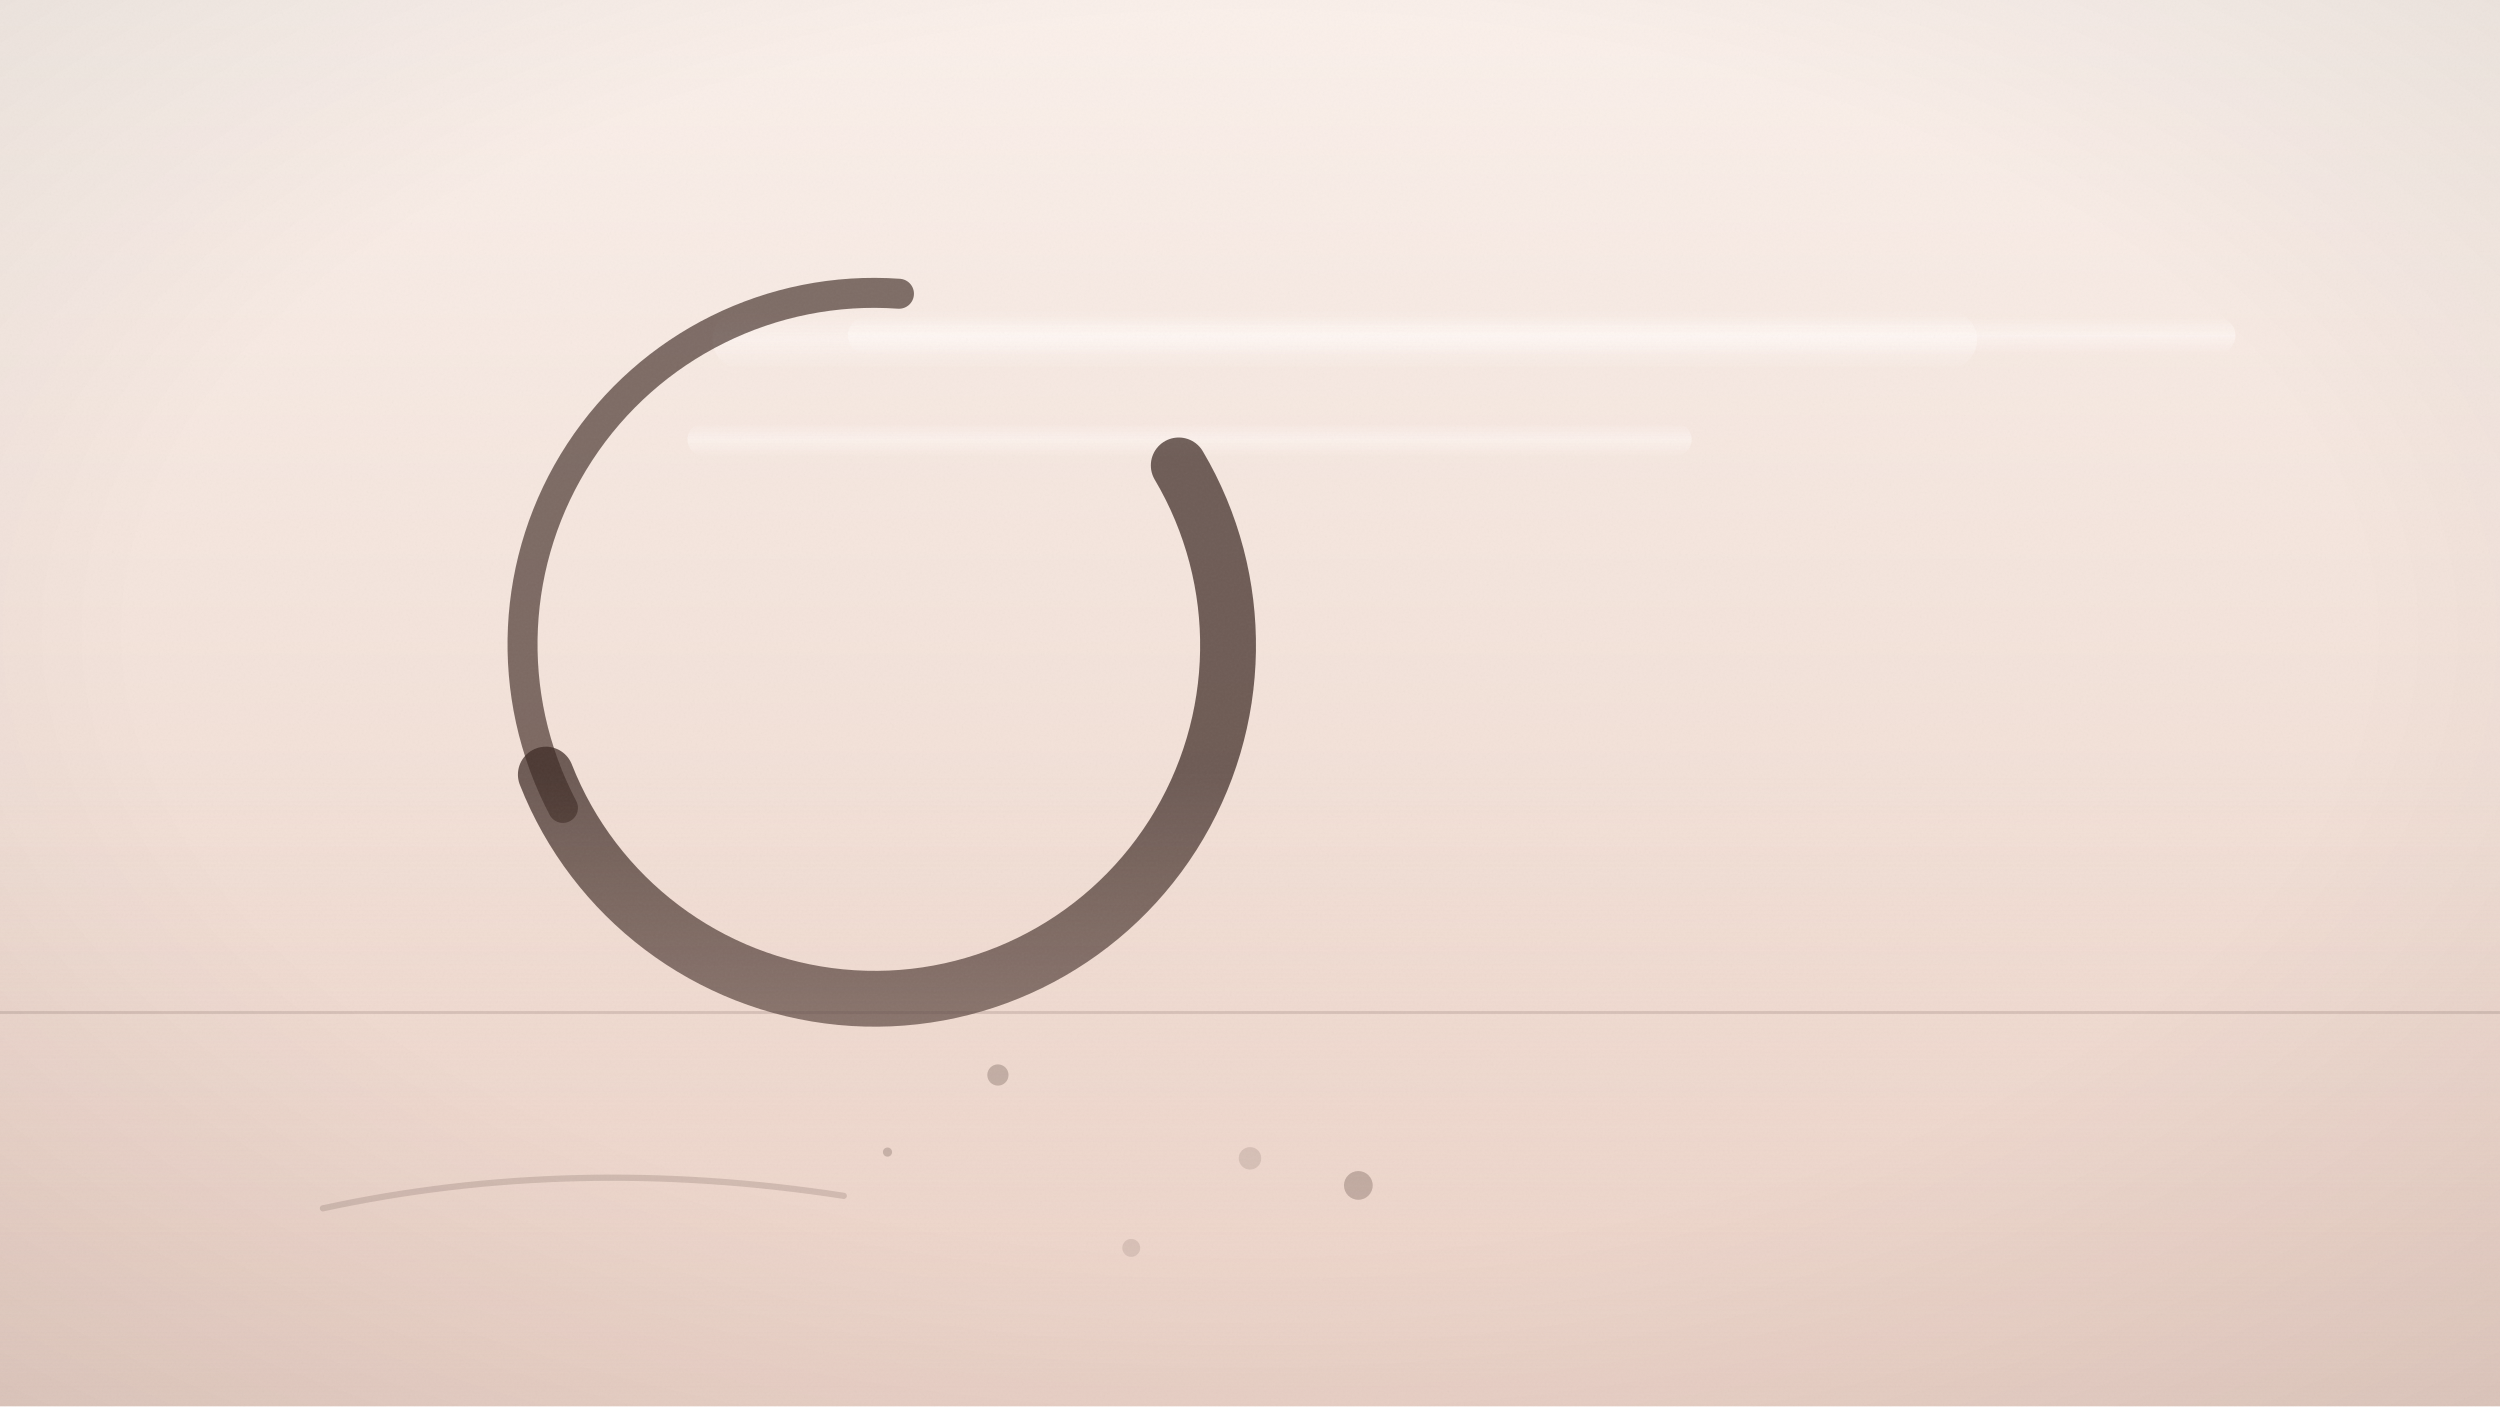
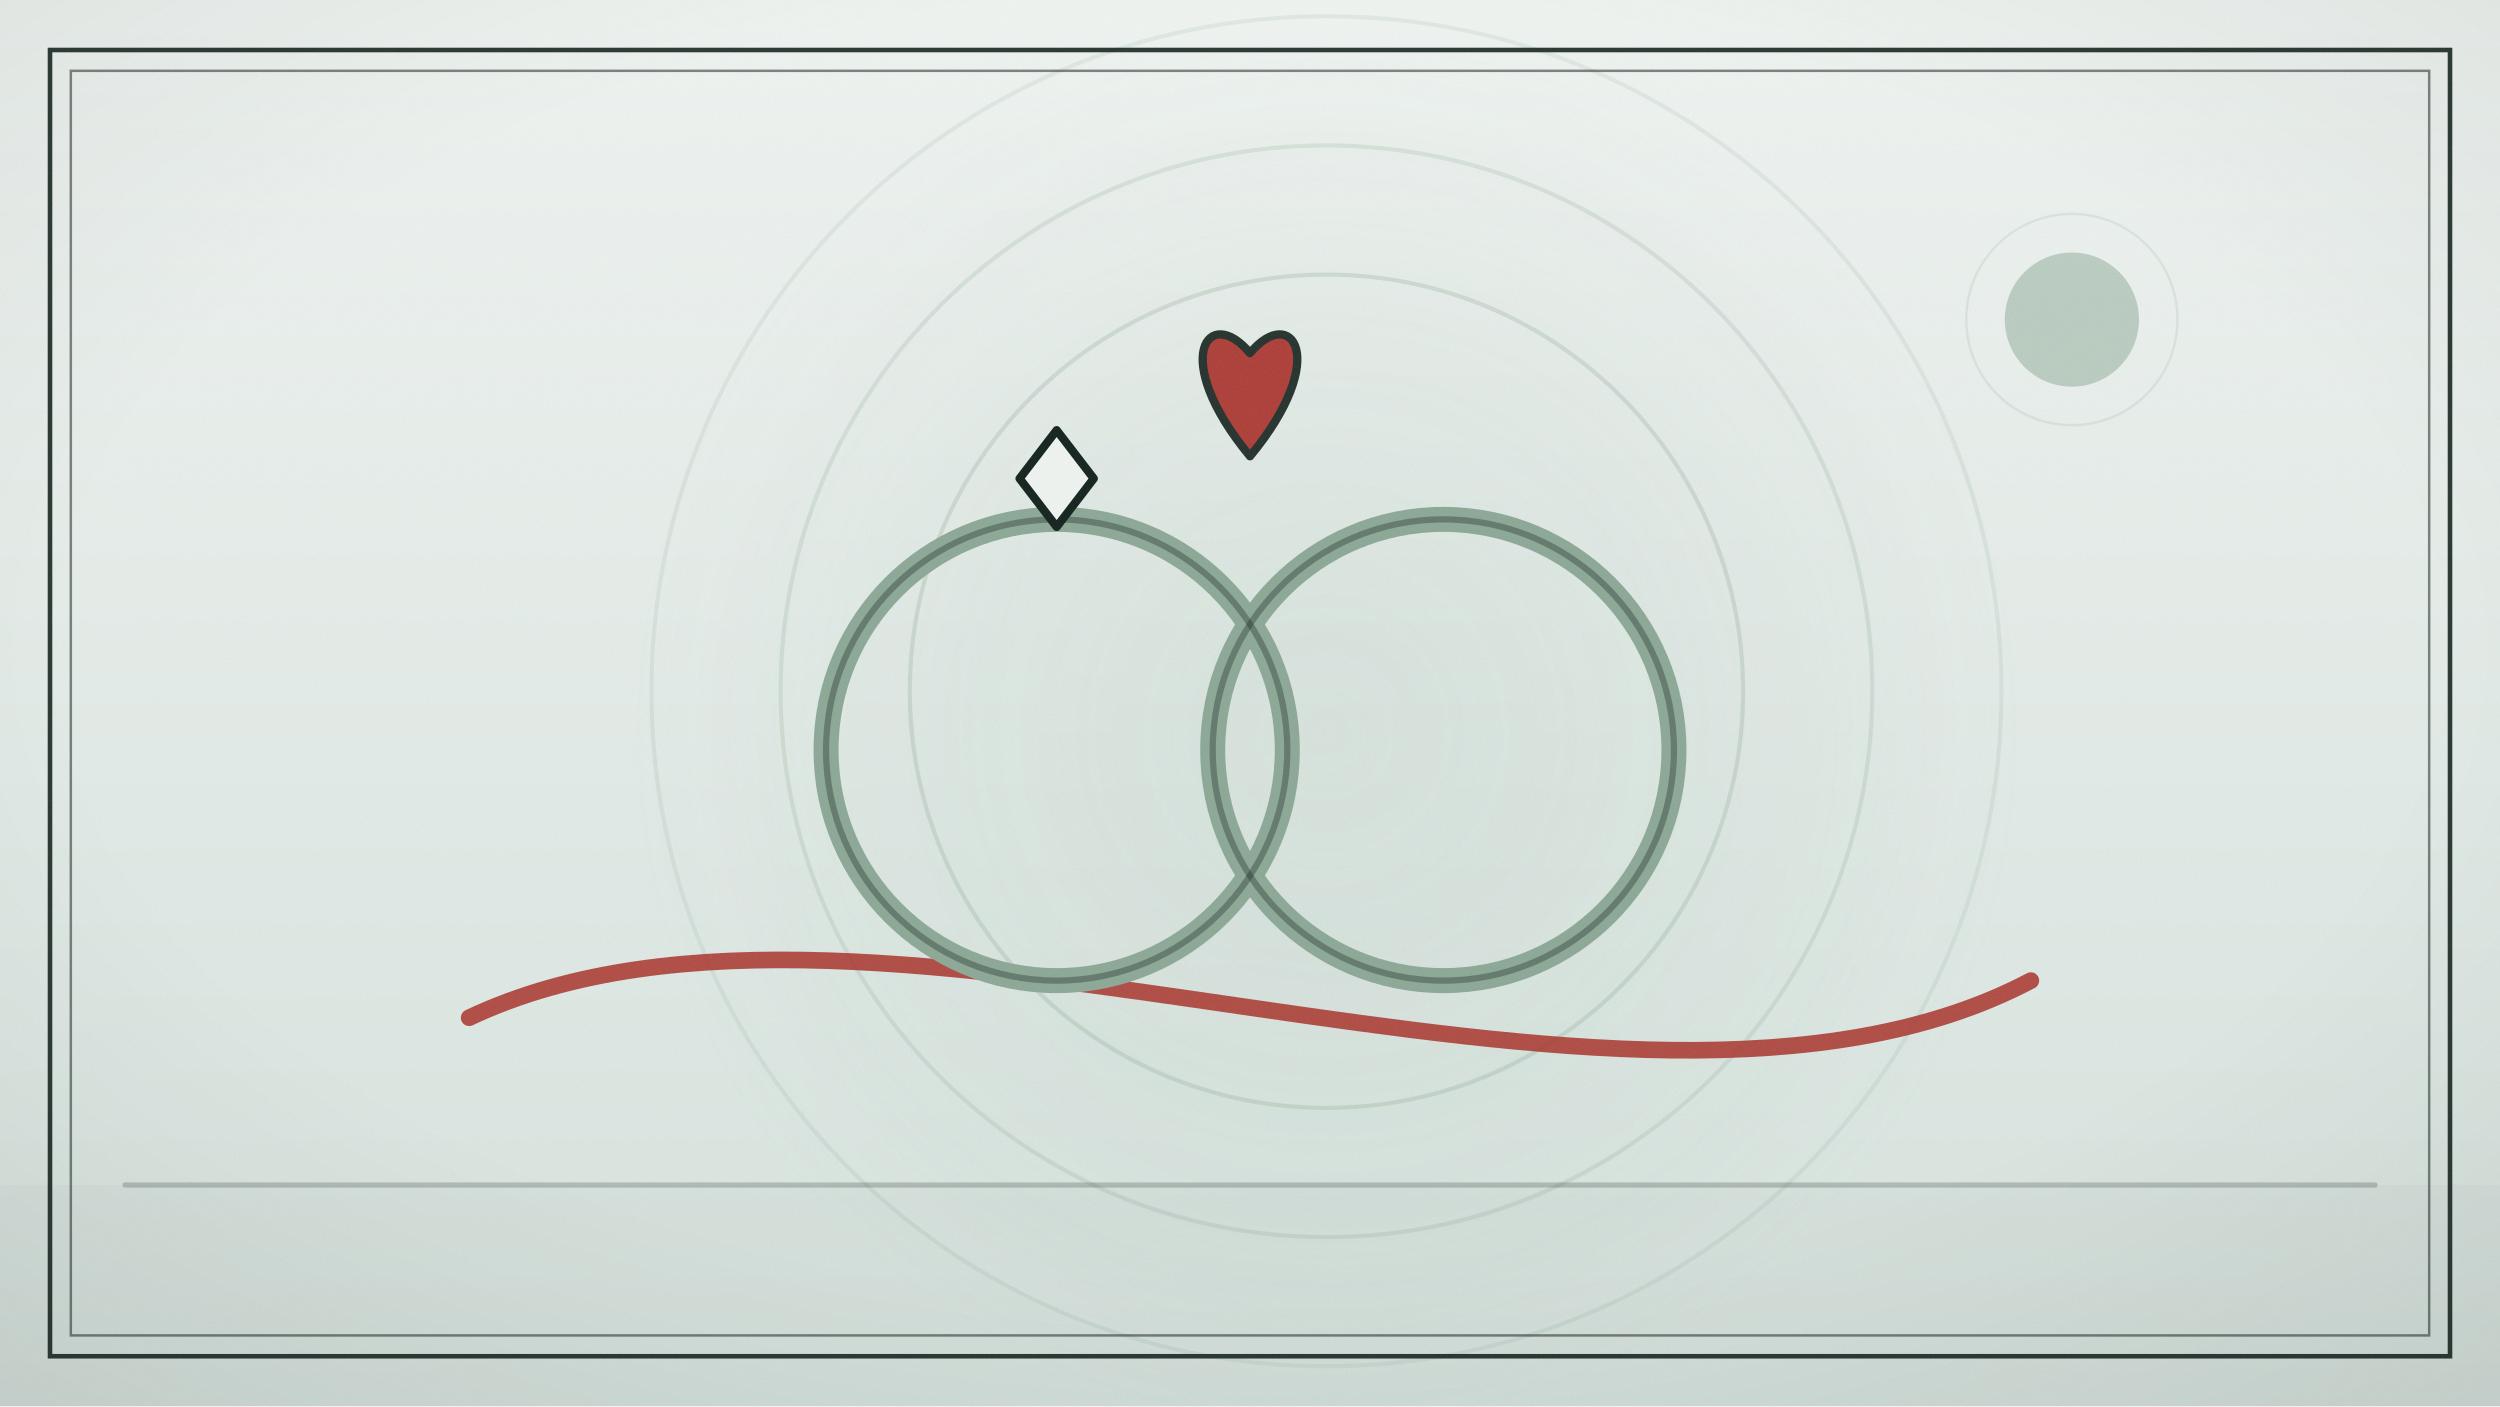
- <svg xmlns="http://www.w3.org/2000/svg" viewBox="0 0 1200 675" width="1200" height="675" role="img" aria-label="정운타임즈 동양풍 일러스트">
+ <svg xmlns="http://www.w3.org/2000/svg" viewBox="0 0 1200 675" width="1200" height="675" role="img" aria-label="정운타임즈 일러스트 · love">
  <defs>
-     <linearGradient id="sky6846" x1="0" y1="0" x2="0" y2="1">
-       <stop offset="0" stop-color="#faf0ea" />
-       <stop offset="1" stop-color="#ecd3c8" />
+     <linearGradient id="paper6846" x1="0" y1="0" x2="0" y2="1">
+       <stop offset="0" stop-color="#eef3f0" />
+       <stop offset="1" stop-color="#d6e2dd" />
    </linearGradient>
-     <radialGradient id="disc6846" cx="0.42" cy="0.38" r="0.62">
-       <stop offset="0" stop-color="#b8705d" stop-opacity="0.98" />
-       <stop offset="0.72" stop-color="#b8705d" stop-opacity="0.86" />
-       <stop offset="1" stop-color="#b8705d" stop-opacity="0.55" />
+     <radialGradient id="wash6846" cx="0.5" cy="0.5" r="0.5">
+       <stop offset="0" stop-color="#8ca896" stop-opacity="0.16" />
+       <stop offset="0.62" stop-color="#8ca896" stop-opacity="0.07" />
+       <stop offset="1" stop-color="#8ca896" stop-opacity="0" />
    </radialGradient>
-     <linearGradient id="mist6846" x1="0" y1="0" x2="0" y2="1">
-       <stop offset="0" stop-color="#fffaf7" stop-opacity="0" />
-       <stop offset="0.5" stop-color="#fffaf7" stop-opacity="0.6" />
-       <stop offset="1" stop-color="#fffaf7" stop-opacity="0" />
+     <linearGradient id="fade6846" x1="0" y1="0" x2="0" y2="1">
+       <stop offset="0" stop-color="#d6e2dd" stop-opacity="0" />
+       <stop offset="1" stop-color="#16241f" stop-opacity="0.10" />
    </linearGradient>
-     <linearGradient id="fade6846" x1="0" y1="0" x2="0" y2="1">
-       <stop offset="0" stop-color="#ecd3c8" stop-opacity="0" />
-       <stop offset="1" stop-color="#ecd3c8" stop-opacity="0.55" />
-     </linearGradient>
-     <radialGradient id="vig6846" cx="0.5" cy="0.45" r="0.8">
-       <stop offset="0.55" stop-color="#000" stop-opacity="0" />
-       <stop offset="1" stop-color="#000" stop-opacity="0.09" />
+     <radialGradient id="vig6846" cx="0.5" cy="0.46" r="0.78">
+       <stop offset="0.6" stop-color="#000" stop-opacity="0" />
+       <stop offset="1" stop-color="#000" stop-opacity="0.08" />
    </radialGradient>
    <filter id="grain6846" x="0" y="0" width="100%" height="100%">
-       <feTurbulence type="fractalNoise" baseFrequency="0.9" numOctaves="2" stitchTiles="stitch" />
+       <feTurbulence type="fractalNoise" baseFrequency="0.85" numOctaves="2" stitchTiles="stitch" />
      <feColorMatrix type="saturate" values="0" />
    </filter>
  </defs>
-   <rect width="1200" height="675" fill="url(#sky6846)" />
-   <rect x="330" y="203" width="482" height="16" rx="8" fill="url(#mist6846)" opacity="0.84" />
-   <rect x="407" y="152" width="666" height="18" rx="9" fill="url(#mist6846)" opacity="0.96" />
-   <rect x="342" y="149" width="607" height="28" rx="14" fill="url(#mist6846)" opacity="0.86" />
-   <path d="M0 486 h1200" stroke="#3a2721" stroke-width="1.4" opacity="0.18" />
-   <path d="M565.8 223.4 A 169.6 169.6 0 1 1 262.0 371.8" fill="none" stroke="#3a2721" stroke-width="26.8" stroke-linecap="round" opacity="0.72" />
-   <path d="M270.2 387.8 A 168.7 168.7 0 0 1 431.5 141.0" fill="none" stroke="#3a2721" stroke-width="14.4" stroke-linecap="round" opacity="0.648" />
-   <circle cx="600" cy="556" r="5.4" fill="#3a2721" opacity="0.20" />
-   <circle cx="426" cy="553" r="2.2" fill="#3a2721" opacity="0.33" />
-   <circle cx="543" cy="599" r="4.3" fill="#3a2721" opacity="0.21" />
-   <circle cx="652" cy="569" r="6.9" fill="#3a2721" opacity="0.39" />
-   <circle cx="479" cy="516" r="5.1" fill="#3a2721" opacity="0.33" />
-   <path d="M155 580 q 120 -26 250 -6" fill="none" stroke="#3a2721" stroke-width="3" stroke-linecap="round" opacity="0.25" />
-   <rect x="0" y="371" width="1200" height="304" fill="url(#fade6846)" />
+   <rect width="1200" height="675" fill="url(#paper6846)" />
+   <circle cx="636.7" cy="351.8" r="333.5" fill="url(#wash6846)" opacity="0.85" />
+   <circle cx="636.7" cy="331.8" r="200.0" fill="none" stroke="#8ca896" stroke-width="2" opacity="0.28" />
+   <circle cx="636.7" cy="331.8" r="262.0" fill="none" stroke="#8ca896" stroke-width="2" opacity="0.22" />
+   <circle cx="636.7" cy="331.8" r="324.0" fill="none" stroke="#8ca896" stroke-width="2" opacity="0.16" />
+   <line x1="60.0" y1="568.8" x2="1140.0" y2="568.8" stroke="#16241f" stroke-width="2.5" stroke-linecap="round" opacity="0.22" />
+   <rect x="0.0" y="568.8" width="1200.0" height="106.2" rx="0.0" fill="#16241f" stroke="ink" stroke-width="6" opacity="0.03" />
+   <circle cx="994.5" cy="153.4" r="31.7" fill="#8ca896" stroke="#8ca896" stroke-width="1" opacity="0.5" />
+   <circle cx="994.5" cy="153.4" r="50.7" fill="none" stroke="#8ca896" stroke-width="1.2" opacity="0.18" />
+   <path d="M 225.2 488.5 C 421.5 395.7 778.5 574.2 974.8 470.7" fill="none" stroke="#a8322a" stroke-width="8" stroke-linecap="round" stroke-linejoin="round" opacity="0.85" />
+   <circle cx="507.2" cy="360.0" r="110.7" fill="none" stroke="#8ca896" stroke-width="12" />
+   <circle cx="692.8" cy="360.0" r="110.7" fill="none" stroke="#8ca896" stroke-width="12" />
+   <circle cx="507.2" cy="360.0" r="110.7" fill="none" stroke="#16241f" stroke-width="3" opacity="0.35" />
+   <circle cx="692.8" cy="360.0" r="110.7" fill="none" stroke="#16241f" stroke-width="3" opacity="0.35" />
+   <path d="M 507.2 252.9 l -17.8 -23.2 l 17.8 -23.2 l 17.8 23.2 Z" fill="#eef3f0" stroke="#16241f" stroke-width="4" stroke-linecap="round" stroke-linejoin="round" />
+   <path d="M 600.0 219.0 C 560.7 171.5 580.3 145.7 600.0 169.5 C 619.7 145.7 639.3 171.5 600.0 219.0 Z" fill="#a8322a" stroke="#16241f" stroke-width="4" stroke-linecap="round" stroke-linejoin="round" opacity="0.92" />
+   <rect x="24.0" y="24.0" width="1152.0" height="627.0" rx="0.0" fill="none" stroke="#16241f" stroke-width="2.2" opacity="0.9" />
+   <rect x="34.0" y="34.0" width="1132.0" height="607.0" rx="0.0" fill="none" stroke="#16241f" stroke-width="1.2" opacity="0.54" />
  <rect width="1200" height="675" fill="url(#vig6846)" />
-   <rect width="1200" height="675" filter="url(#grain6846)" opacity="0.05" />
+   <rect width="1200" height="675" filter="url(#grain6846)" opacity="0.055" />
</svg>
